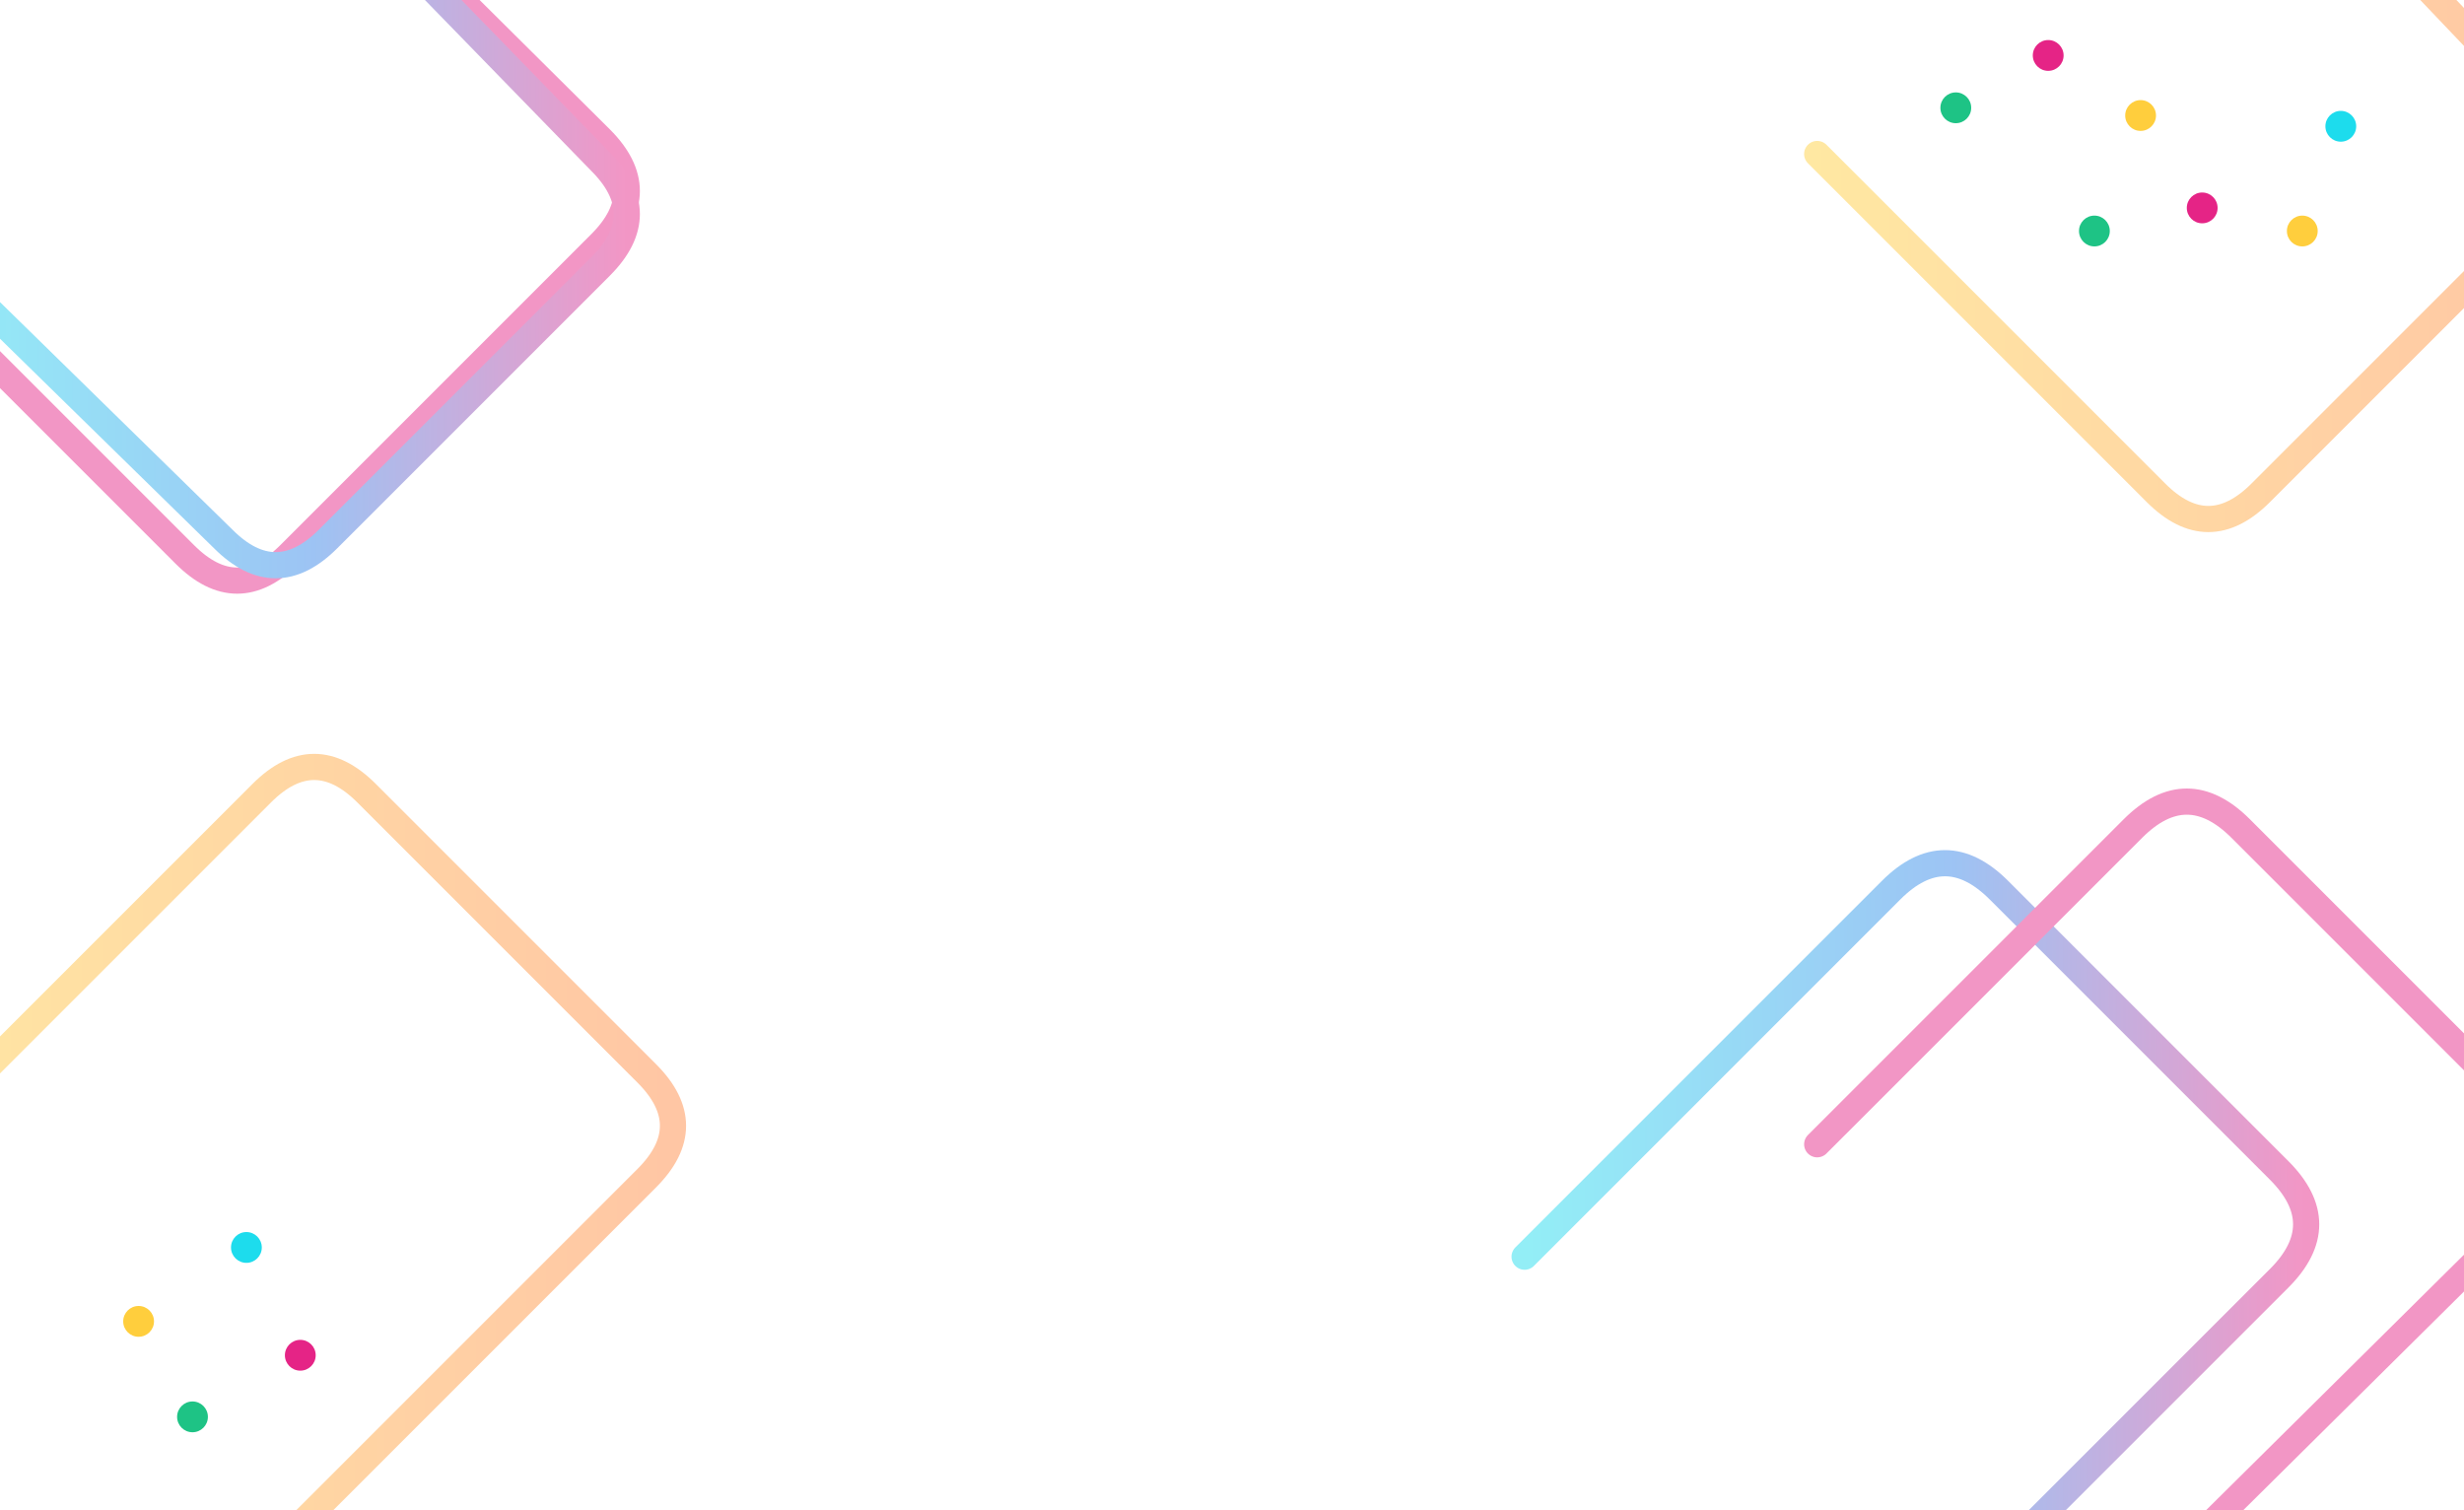
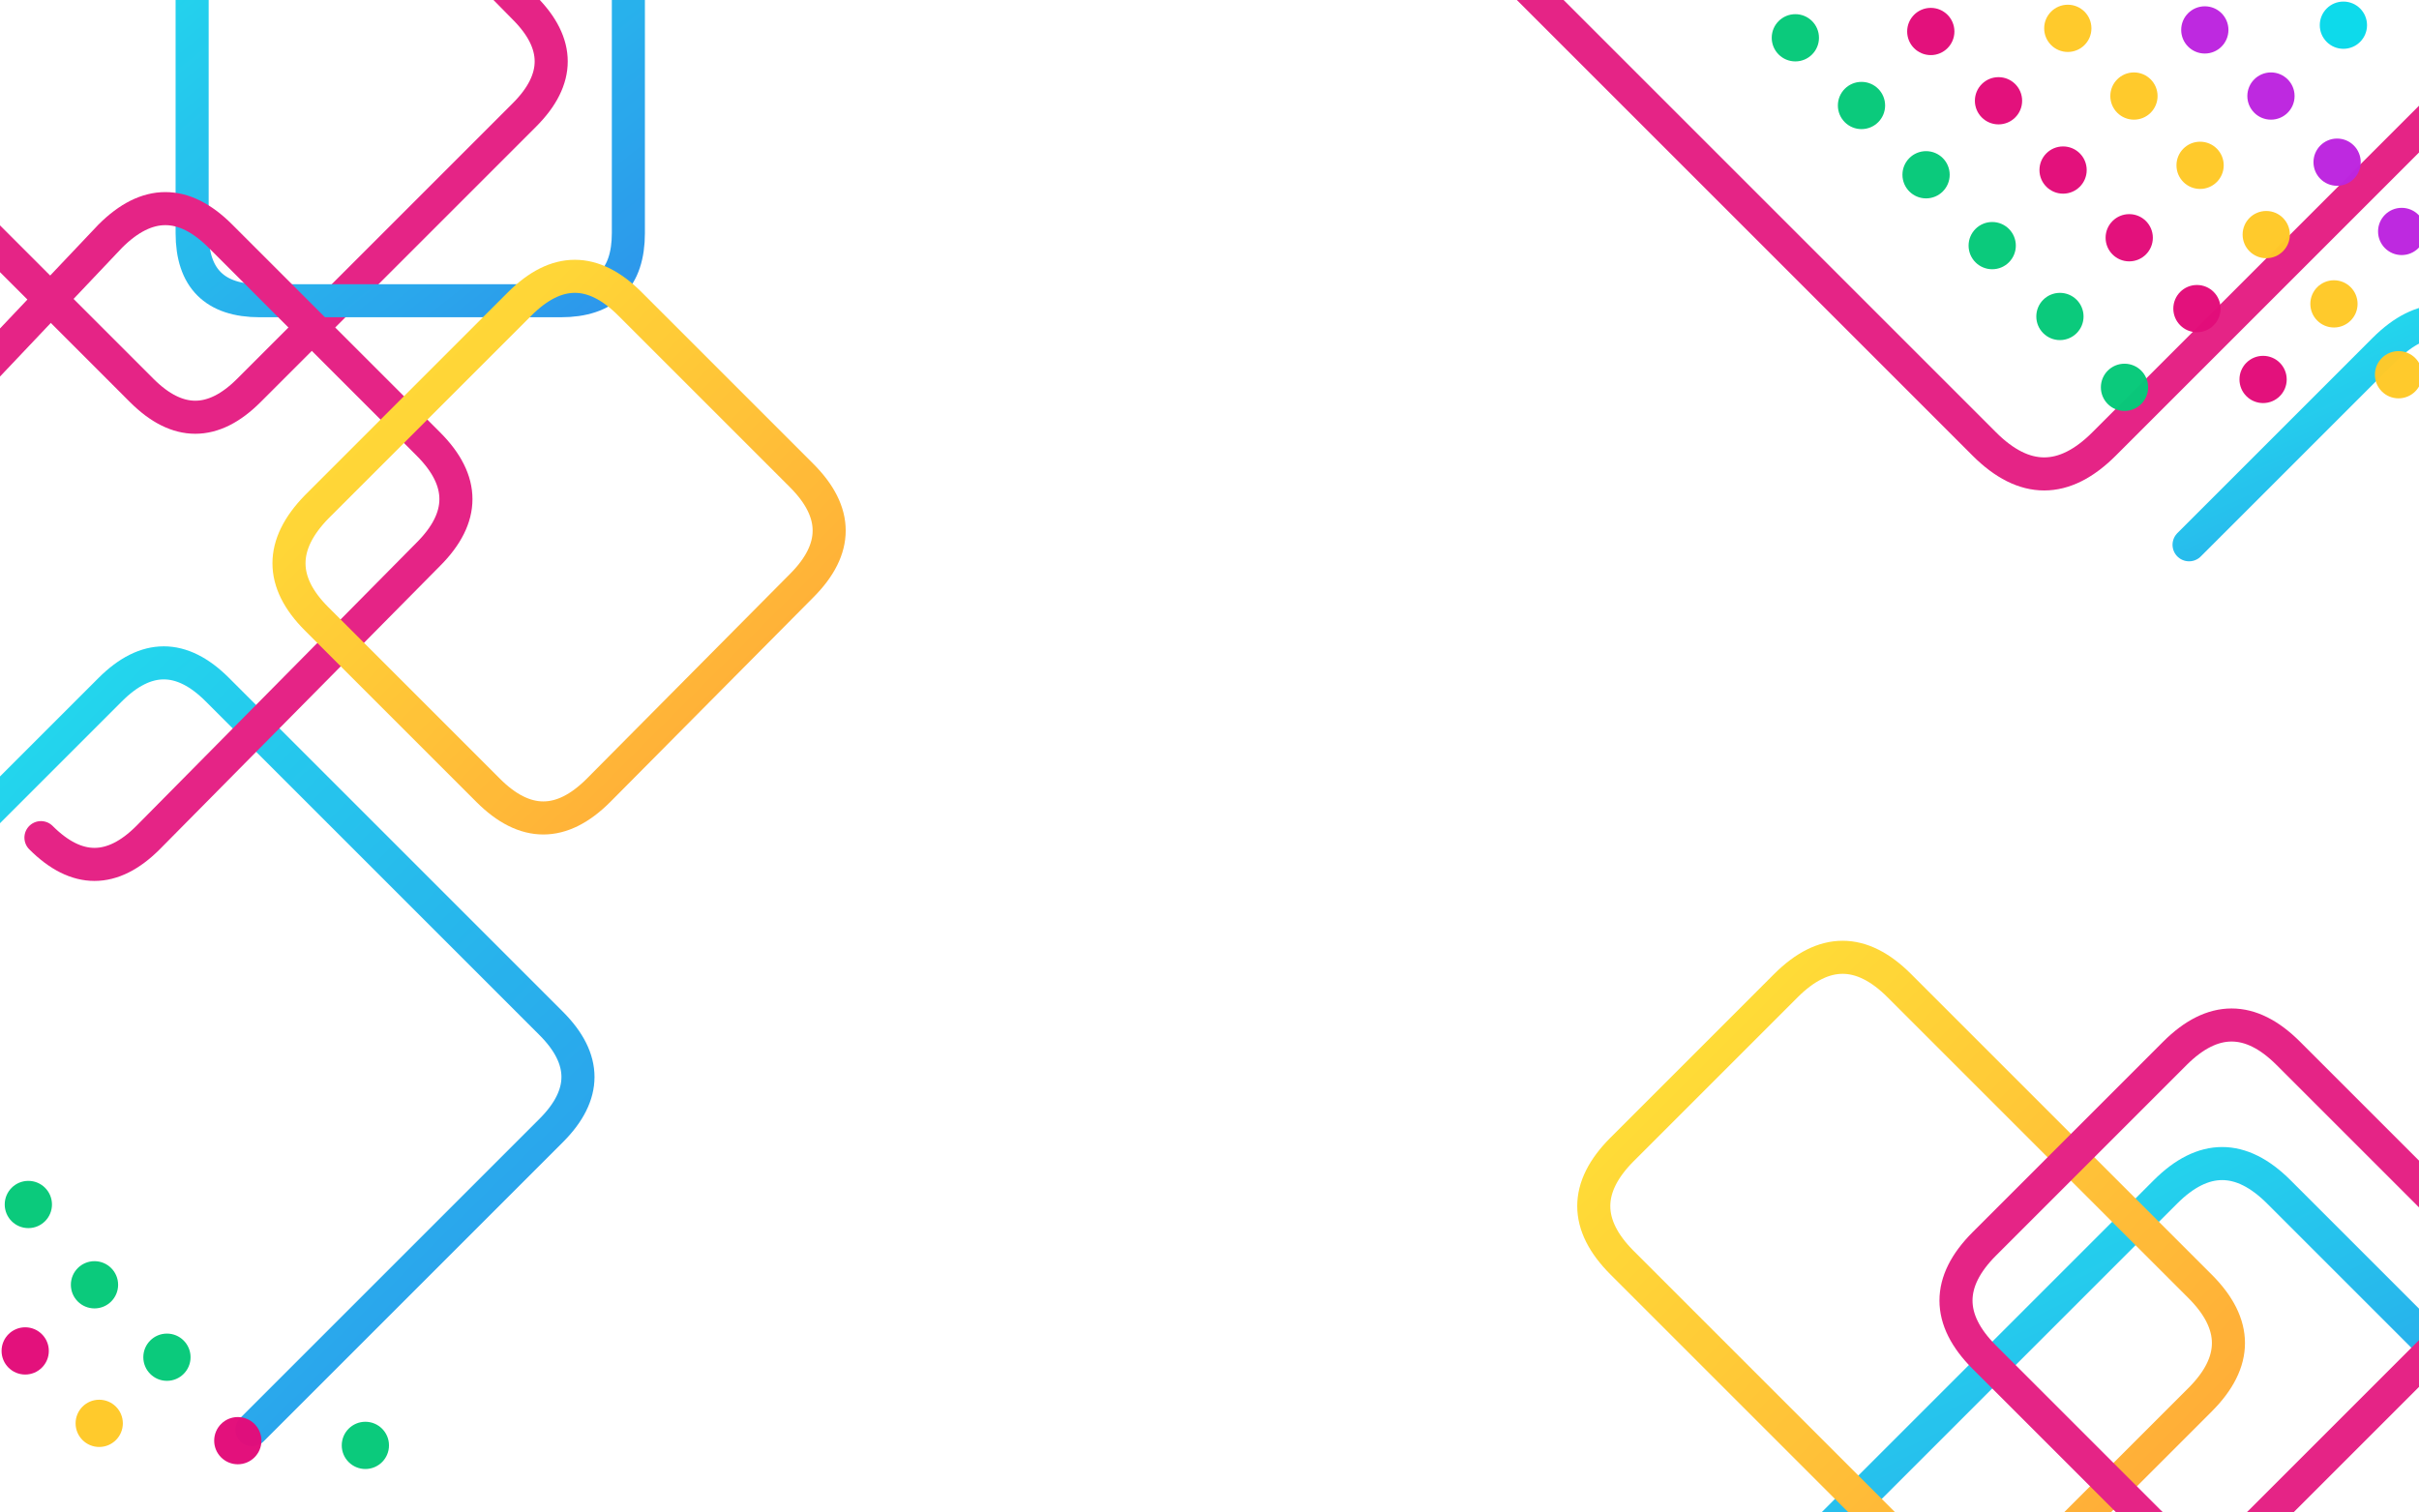
- <svg xmlns="http://www.w3.org/2000/svg" viewBox="0 0 1600 980" fill="none">
+ <svg xmlns="http://www.w3.org/2000/svg" viewBox="0 0 1536 960" fill="none">
  <defs>
-     <linearGradient id="c">
-       <stop stop-color="#04d8eb" />
-       <stop offset=".55" stop-color="#1b75e5" />
-       <stop offset="1" stop-color="#e20c79" />
+     <linearGradient id="cyan" x1="0" y1="0" x2="1" y2="1">
+       <stop stop-color="#08e2ec" />
+       <stop offset="1" stop-color="#168be9" />
    </linearGradient>
-     <linearGradient id="g">
-       <stop stop-color="#ffc928" />
-       <stop offset="1" stop-color="#ff7b2c" />
+     <linearGradient id="gold" x1="0" y1="0" x2="1" y2="1">
+       <stop stop-color="#ffe321" />
+       <stop offset="1" stop-color="#ff9a22" />
    </linearGradient>
  </defs>
-   <g stroke-linecap="round" stroke-linejoin="round" stroke-width="17" opacity=".43">
-     <path d="M-100 140 120 360q34 34 68 0L390 158q34-34 0-68L245-54" stroke="#e20c79" />
-     <path d="M-45 164 145 350q34 34 68 0L390 173q34-34 0-68L280-8" stroke="url(#c)" />
-     <path d="M1230 1080 1480 830q35-35 0-70l-182-182q-35-35-70 0l-238 238" stroke="url(#c)" />
-     <path d="M1425 1000 1637 790q35-35 0-70l-182-182q-35-35-70 0l-205 205" stroke="#e20c79" />
-     <path d="M1180 100 1400 320q34 34 68 0l182-182q34-34 0-68L1490-98" stroke="url(#g)" />
-     <path d="M-75 760 170 515q34-34 68 0l182 182q34 34 0 68L190 995" stroke="url(#g)" />
+   <g stroke-linecap="round" stroke-linejoin="round" stroke-width="21" opacity=".9">
+     <path d="M-120 38 90 248q34 34 68 0L333 73q34-34 0-68L210-120" stroke="#e20c79" />
+     <path d="M52-85 356-85q43 0 43 43v190q0 43-43 43H165q-43 0-43-43V-25" stroke="url(#cyan)" />
+     <path d="M-130 638 70 438q34-34 68 0l212 212q34 34 0 68L160 908" stroke="url(#cyan)" />
+     <path d="M-110 340 70 150q35-35 70 0l132 132q35 35 0 70L94 532q-34 34-68 0" stroke="#e20c79" />
+     <path d="M201 322 330 193q35-35 70 0l109 109q35 35 0 70L380 502q-35 35-70 0L201 393q-35-35 0-71Z" stroke="url(#gold)" />
+     <path d="M830-148 1260 282q38 38 76 0l243-243" stroke="#e20c79" />
+     <path d="M1160 972 1375 757q36-36 72 0l180 180" stroke="url(#cyan)" />
+     <path d="M1030 730 1134 626q36-36 72 0l191 191q36 36 0 72l-104 104q-36 36-72 0L1030 802q-36-36 0-72Z" stroke="url(#gold)" />
+     <path d="M1260 790 1381 669q36-36 72 0l104 104q36 36 0 72l-121 121q-36 36-72 0l-104-104q-36-36 0-72Z" stroke="#e20c79" />
+     <path d="M1390 346 1514 222q36-36 72 0l126 126" stroke="url(#cyan)" />
  </g>
-   <g opacity=".90">
-     <circle cx="1270" cy="70" r="10" fill="#06bd78" />
-     <circle cx="1330" cy="36" r="10" fill="#e20c79" />
-     <circle cx="1390" cy="75" r="10" fill="#ffc928" />
-     <circle cx="1520" cy="82" r="10" fill="#04d8eb" />
-     <circle cx="1360" cy="150" r="10" fill="#06bd78" />
-     <circle cx="1430" cy="135" r="10" fill="#e20c79" />
-     <circle cx="1495" cy="150" r="10" fill="#ffc928" />
-     <circle cx="160" cy="810" r="10" fill="#04d8eb" />
-     <circle cx="90" cy="858" r="10" fill="#ffc928" />
-     <circle cx="195" cy="880" r="10" fill="#e20c79" />
-     <circle cx="125" cy="920" r="10" fill="#06bd78" />
+   <g opacity=".98">
+     <circle cx="1140" cy="24" r="15" fill="#06c979" />
+     <circle cx="1226" cy="20" r="15" fill="#e20c79" />
+     <circle cx="1313" cy="18" r="15" fill="#ffc928" />
+     <circle cx="1400" cy="19" r="15" fill="#bd25df" />
+     <circle cx="1488" cy="16" r="15" fill="#08d9eb" />
+     <circle cx="1182" cy="67" r="15" fill="#06c979" />
+     <circle cx="1269" cy="64" r="15" fill="#e20c79" />
+     <circle cx="1355" cy="61" r="15" fill="#ffc928" />
+     <circle cx="1442" cy="61" r="15" fill="#bd25df" />
+     <circle cx="1223" cy="111" r="15" fill="#06c979" />
+     <circle cx="1310" cy="108" r="15" fill="#e20c79" />
+     <circle cx="1397" cy="105" r="15" fill="#ffc928" />
+     <circle cx="1484" cy="103" r="15" fill="#bd25df" />
+     <circle cx="1265" cy="156" r="15" fill="#06c979" />
+     <circle cx="1352" cy="151" r="15" fill="#e20c79" />
+     <circle cx="1439" cy="149" r="15" fill="#ffc928" />
+     <circle cx="1525" cy="147" r="15" fill="#bd25df" />
+     <circle cx="1308" cy="201" r="15" fill="#06c979" />
+     <circle cx="1395" cy="196" r="15" fill="#e20c79" />
+     <circle cx="1482" cy="193" r="15" fill="#ffc928" />
+     <circle cx="1349" cy="246" r="15" fill="#06c979" />
+     <circle cx="1437" cy="241" r="15" fill="#e20c79" />
+     <circle cx="1523" cy="238" r="15" fill="#ffc928" />
+     <circle cx="18" cy="765" r="15" fill="#06c979" />
+     <circle cx="60" cy="816" r="15" fill="#06c979" />
+     <circle cx="16" cy="858" r="15" fill="#e20c79" />
+     <circle cx="106" cy="862" r="15" fill="#06c979" />
+     <circle cx="63" cy="904" r="15" fill="#ffc928" />
+     <circle cx="151" cy="915" r="15" fill="#e20c79" />
+     <circle cx="232" cy="918" r="15" fill="#06c979" />
  </g>
</svg>
